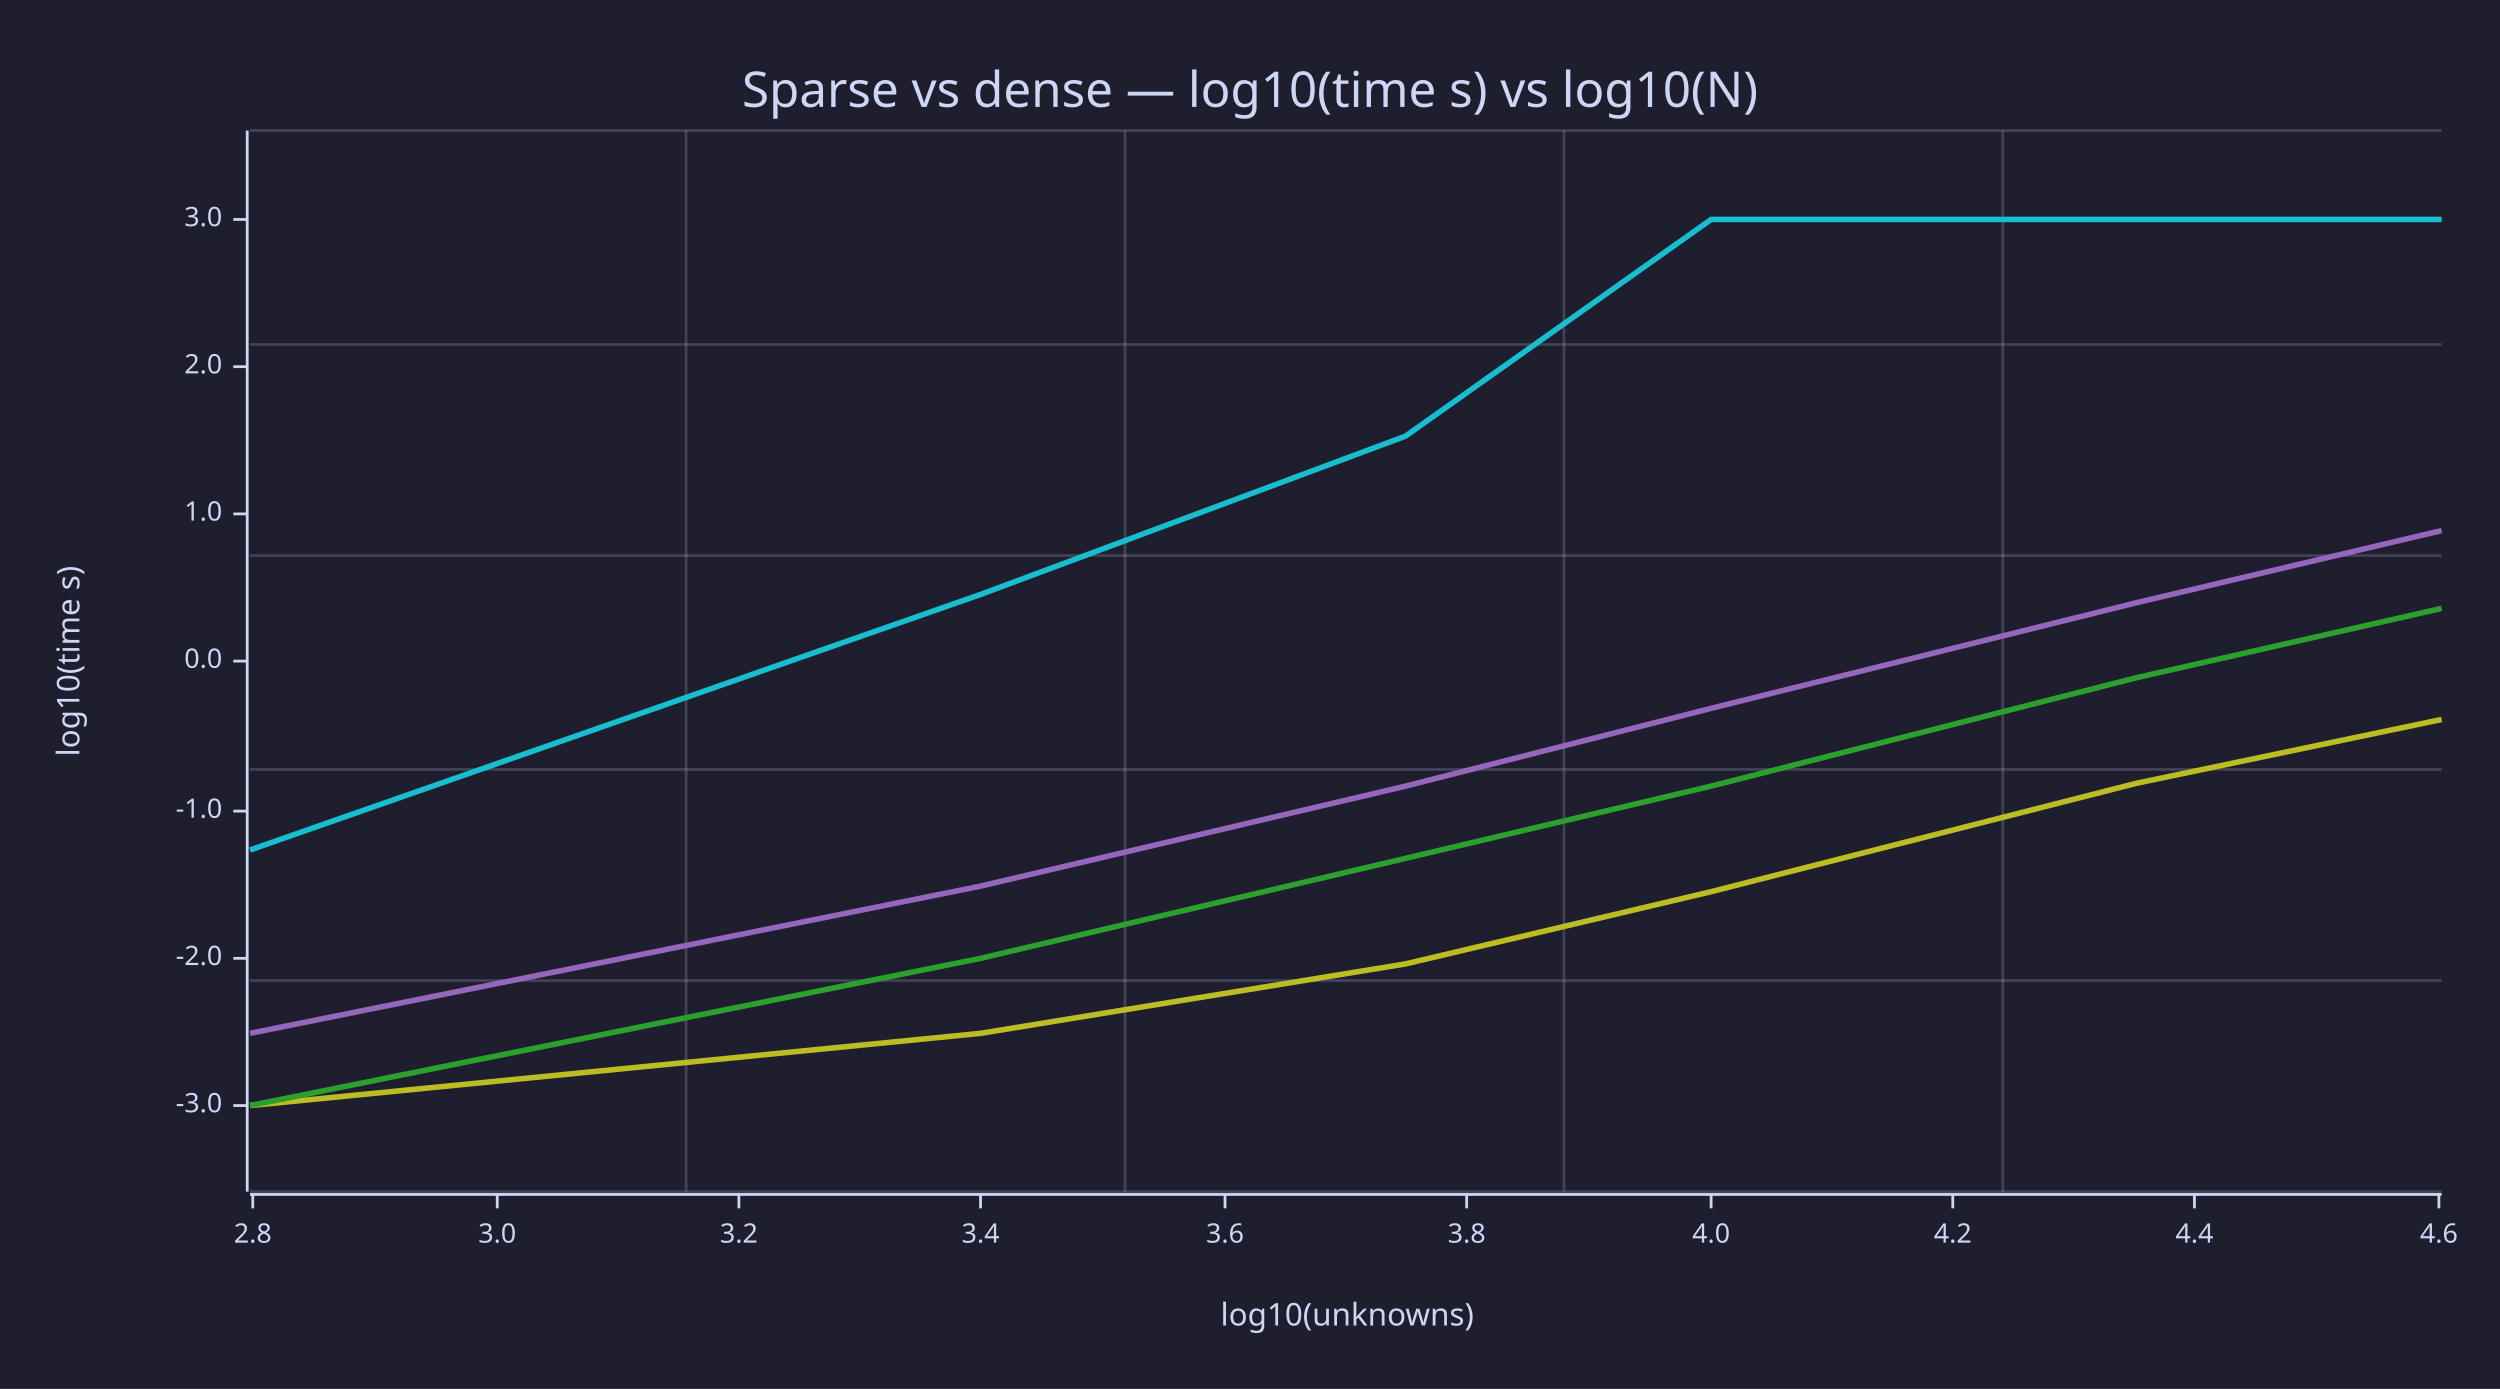
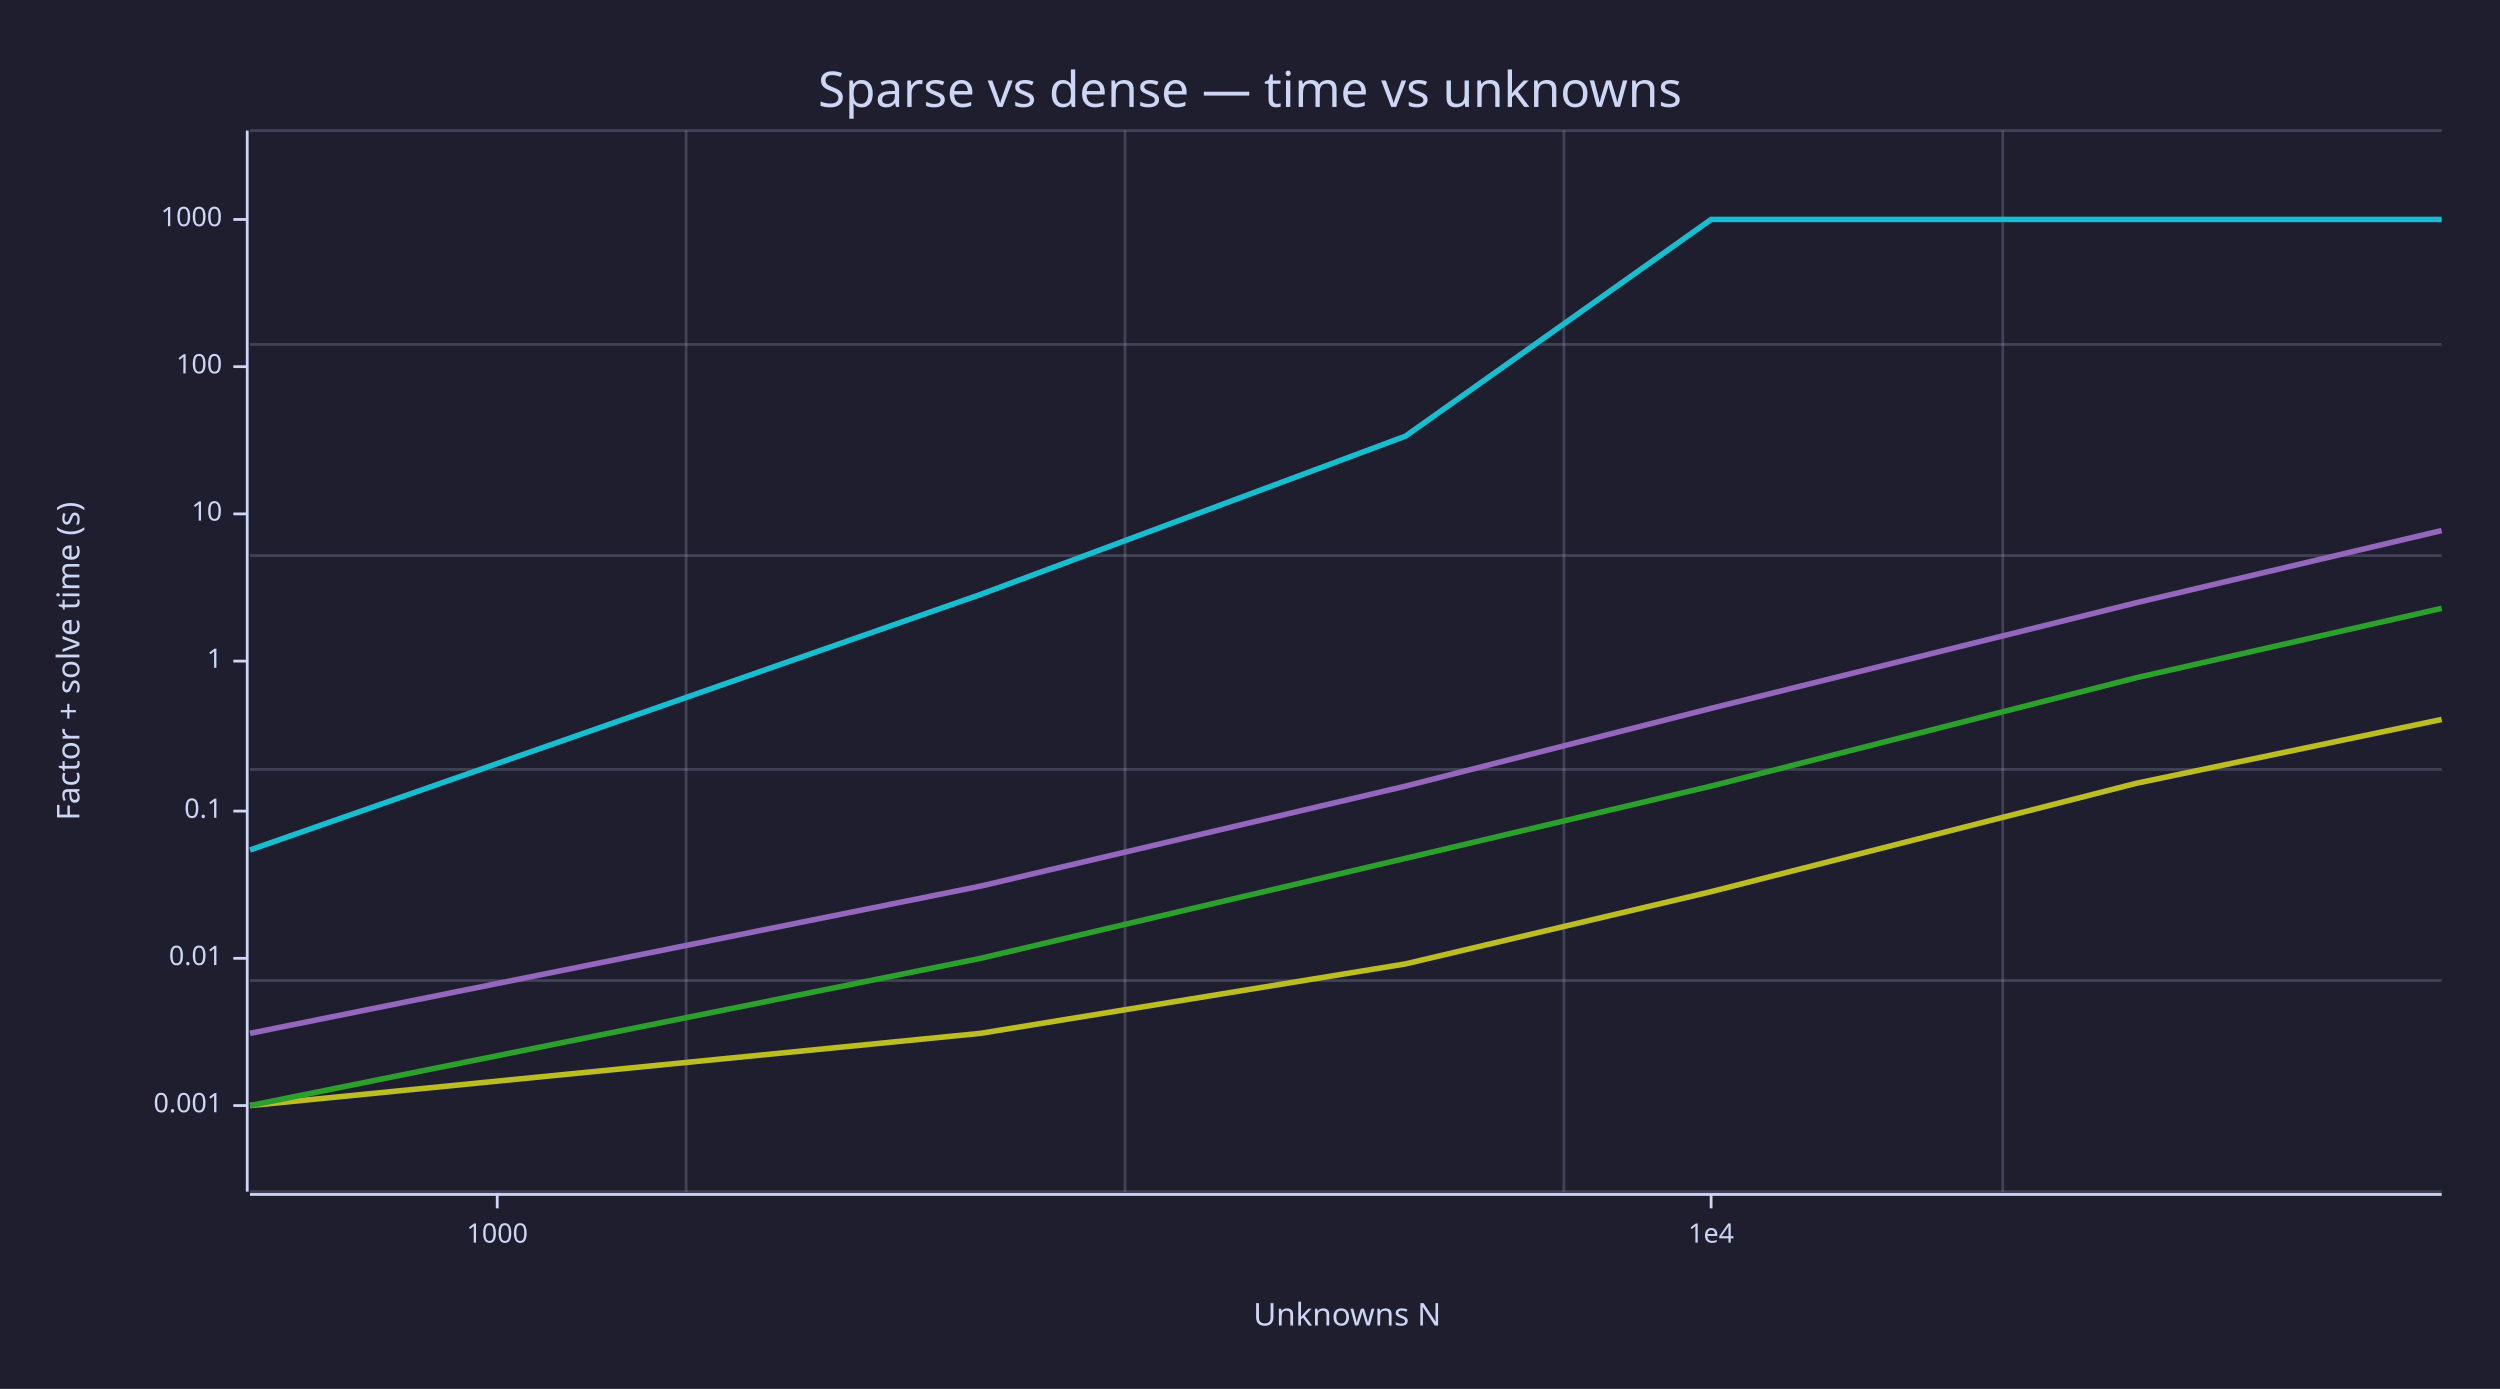
<svg xmlns="http://www.w3.org/2000/svg" width="900" height="500" viewBox="0 0 900 500">
  <rect x="0" y="0" width="900" height="500" opacity="1" fill="#1E1E2E" stroke="none" />
  <text x="450" y="25" dy="0.76em" text-anchor="middle" font-family="sans-serif" font-size="17.742" opacity="1" fill="#CDD6F4">
- Sparse vs dense — log10(time s) vs log10(N)
+ Sparse vs dense — time vs unknowns
</text>
  <text x="20" y="238" dy="0.76em" text-anchor="middle" font-family="sans-serif" font-size="11.29" opacity="1" fill="#CDD6F4" transform="rotate(270, 20, 238)">
- log10(time s)
+ Factor + solve time (s)
</text>
  <text x="485" y="480" dy="-0.5ex" text-anchor="middle" font-family="sans-serif" font-size="11.29" opacity="1" fill="#CDD6F4">
- log10(unknowns)
+ Unknowns N
</text>
  <polyline fill="none" opacity="1" stroke="#CDD6F4" stroke-width="1" points="89,47 89,429 " />
  <text x="80" y="398" dy="0.5ex" text-anchor="end" font-family="sans-serif" font-size="9.677" opacity="1" fill="#CDD6F4">
- -3.0
+ 0.001
</text>
  <polyline fill="none" opacity="1" stroke="#CDD6F4" stroke-width="1" points="84,398 89,398 " />
  <text x="80" y="345" dy="0.5ex" text-anchor="end" font-family="sans-serif" font-size="9.677" opacity="1" fill="#CDD6F4">
- -2.0
+ 0.01
</text>
  <polyline fill="none" opacity="1" stroke="#CDD6F4" stroke-width="1" points="84,345 89,345 " />
  <text x="80" y="292" dy="0.5ex" text-anchor="end" font-family="sans-serif" font-size="9.677" opacity="1" fill="#CDD6F4">
- -1.0
+ 0.1
</text>
  <polyline fill="none" opacity="1" stroke="#CDD6F4" stroke-width="1" points="84,292 89,292 " />
  <text x="80" y="238" dy="0.5ex" text-anchor="end" font-family="sans-serif" font-size="9.677" opacity="1" fill="#CDD6F4">
- 0.0
+ 1
</text>
  <polyline fill="none" opacity="1" stroke="#CDD6F4" stroke-width="1" points="84,238 89,238 " />
  <text x="80" y="185" dy="0.5ex" text-anchor="end" font-family="sans-serif" font-size="9.677" opacity="1" fill="#CDD6F4">
- 1.0
+ 10
</text>
  <polyline fill="none" opacity="1" stroke="#CDD6F4" stroke-width="1" points="84,185 89,185 " />
  <text x="80" y="132" dy="0.5ex" text-anchor="end" font-family="sans-serif" font-size="9.677" opacity="1" fill="#CDD6F4">
- 2.0
+ 100
</text>
  <polyline fill="none" opacity="1" stroke="#CDD6F4" stroke-width="1" points="84,132 89,132 " />
  <text x="80" y="79" dy="0.5ex" text-anchor="end" font-family="sans-serif" font-size="9.677" opacity="1" fill="#CDD6F4">
- 3.0
+ 1000
</text>
  <polyline fill="none" opacity="1" stroke="#CDD6F4" stroke-width="1" points="84,79 89,79 " />
  <polyline fill="none" opacity="1" stroke="#CDD6F4" stroke-width="1" points="90,430 879,430 " />
-   <text x="91" y="440" dy="0.76em" text-anchor="middle" font-family="sans-serif" font-size="9.677" opacity="1" fill="#CDD6F4">
- 2.8
- </text>
-   <polyline fill="none" opacity="1" stroke="#CDD6F4" stroke-width="1" points="91,430 91,435 " />
  <text x="179" y="440" dy="0.76em" text-anchor="middle" font-family="sans-serif" font-size="9.677" opacity="1" fill="#CDD6F4">
- 3.0
+ 1000
</text>
  <polyline fill="none" opacity="1" stroke="#CDD6F4" stroke-width="1" points="179,430 179,435 " />
-   <text x="266" y="440" dy="0.76em" text-anchor="middle" font-family="sans-serif" font-size="9.677" opacity="1" fill="#CDD6F4">
- 3.2
- </text>
-   <polyline fill="none" opacity="1" stroke="#CDD6F4" stroke-width="1" points="266,430 266,435 " />
-   <text x="353" y="440" dy="0.76em" text-anchor="middle" font-family="sans-serif" font-size="9.677" opacity="1" fill="#CDD6F4">
- 3.4
- </text>
-   <polyline fill="none" opacity="1" stroke="#CDD6F4" stroke-width="1" points="353,430 353,435 " />
-   <text x="441" y="440" dy="0.76em" text-anchor="middle" font-family="sans-serif" font-size="9.677" opacity="1" fill="#CDD6F4">
- 3.6
- </text>
-   <polyline fill="none" opacity="1" stroke="#CDD6F4" stroke-width="1" points="441,430 441,435 " />
-   <text x="528" y="440" dy="0.76em" text-anchor="middle" font-family="sans-serif" font-size="9.677" opacity="1" fill="#CDD6F4">
- 3.8
- </text>
-   <polyline fill="none" opacity="1" stroke="#CDD6F4" stroke-width="1" points="528,430 528,435 " />
  <text x="616" y="440" dy="0.76em" text-anchor="middle" font-family="sans-serif" font-size="9.677" opacity="1" fill="#CDD6F4">
- 4.0
+ 1e4
</text>
  <polyline fill="none" opacity="1" stroke="#CDD6F4" stroke-width="1" points="616,430 616,435 " />
-   <text x="703" y="440" dy="0.76em" text-anchor="middle" font-family="sans-serif" font-size="9.677" opacity="1" fill="#CDD6F4">
- 4.2
- </text>
-   <polyline fill="none" opacity="1" stroke="#CDD6F4" stroke-width="1" points="703,430 703,435 " />
-   <text x="790" y="440" dy="0.76em" text-anchor="middle" font-family="sans-serif" font-size="9.677" opacity="1" fill="#CDD6F4">
- 4.4
- </text>
-   <polyline fill="none" opacity="1" stroke="#CDD6F4" stroke-width="1" points="790,430 790,435 " />
-   <text x="878" y="440" dy="0.76em" text-anchor="middle" font-family="sans-serif" font-size="9.677" opacity="1" fill="#CDD6F4">
- 4.6
- </text>
-   <polyline fill="none" opacity="1" stroke="#CDD6F4" stroke-width="1" points="878,430 878,435 " />
  <polyline fill="none" opacity="0.3" stroke="#9696B4" stroke-width="1" points="90,429 879,429 " />
  <polyline fill="none" opacity="0.3" stroke="#9696B4" stroke-width="1" points="90,353 879,353 " />
  <polyline fill="none" opacity="0.3" stroke="#9696B4" stroke-width="1" points="90,277 879,277 " />
  <polyline fill="none" opacity="0.3" stroke="#9696B4" stroke-width="1" points="90,200 879,200 " />
  <polyline fill="none" opacity="0.3" stroke="#9696B4" stroke-width="1" points="90,124 879,124 " />
  <polyline fill="none" opacity="0.3" stroke="#9696B4" stroke-width="1" points="90,47 879,47 " />
  <polyline fill="none" opacity="0.3" stroke="#9696B4" stroke-width="1" points="247,429 247,47 " />
  <polyline fill="none" opacity="0.3" stroke="#9696B4" stroke-width="1" points="405,429 405,47 " />
  <polyline fill="none" opacity="0.3" stroke="#9696B4" stroke-width="1" points="563,429 563,47 " />
  <polyline fill="none" opacity="0.3" stroke="#9696B4" stroke-width="1" points="721,429 721,47 " />
  <polyline fill="none" opacity="1" stroke="#17BECF" stroke-width="2" points="90,306 353,214 506,157 616,79 769,79 879,79 " />
  <polyline fill="none" opacity="1" stroke="#BCBD22" stroke-width="2" points="90,398 353,372 506,347 616,321 769,282 879,259 " />
  <polyline fill="none" opacity="1" stroke="#2CA02C" stroke-width="2" points="90,398 353,345 506,309 616,283 769,244 879,219 " />
  <polyline fill="none" opacity="1" stroke="#9467BD" stroke-width="2" points="90,372 353,319 506,283 616,255 769,217 879,191 " />
</svg>
